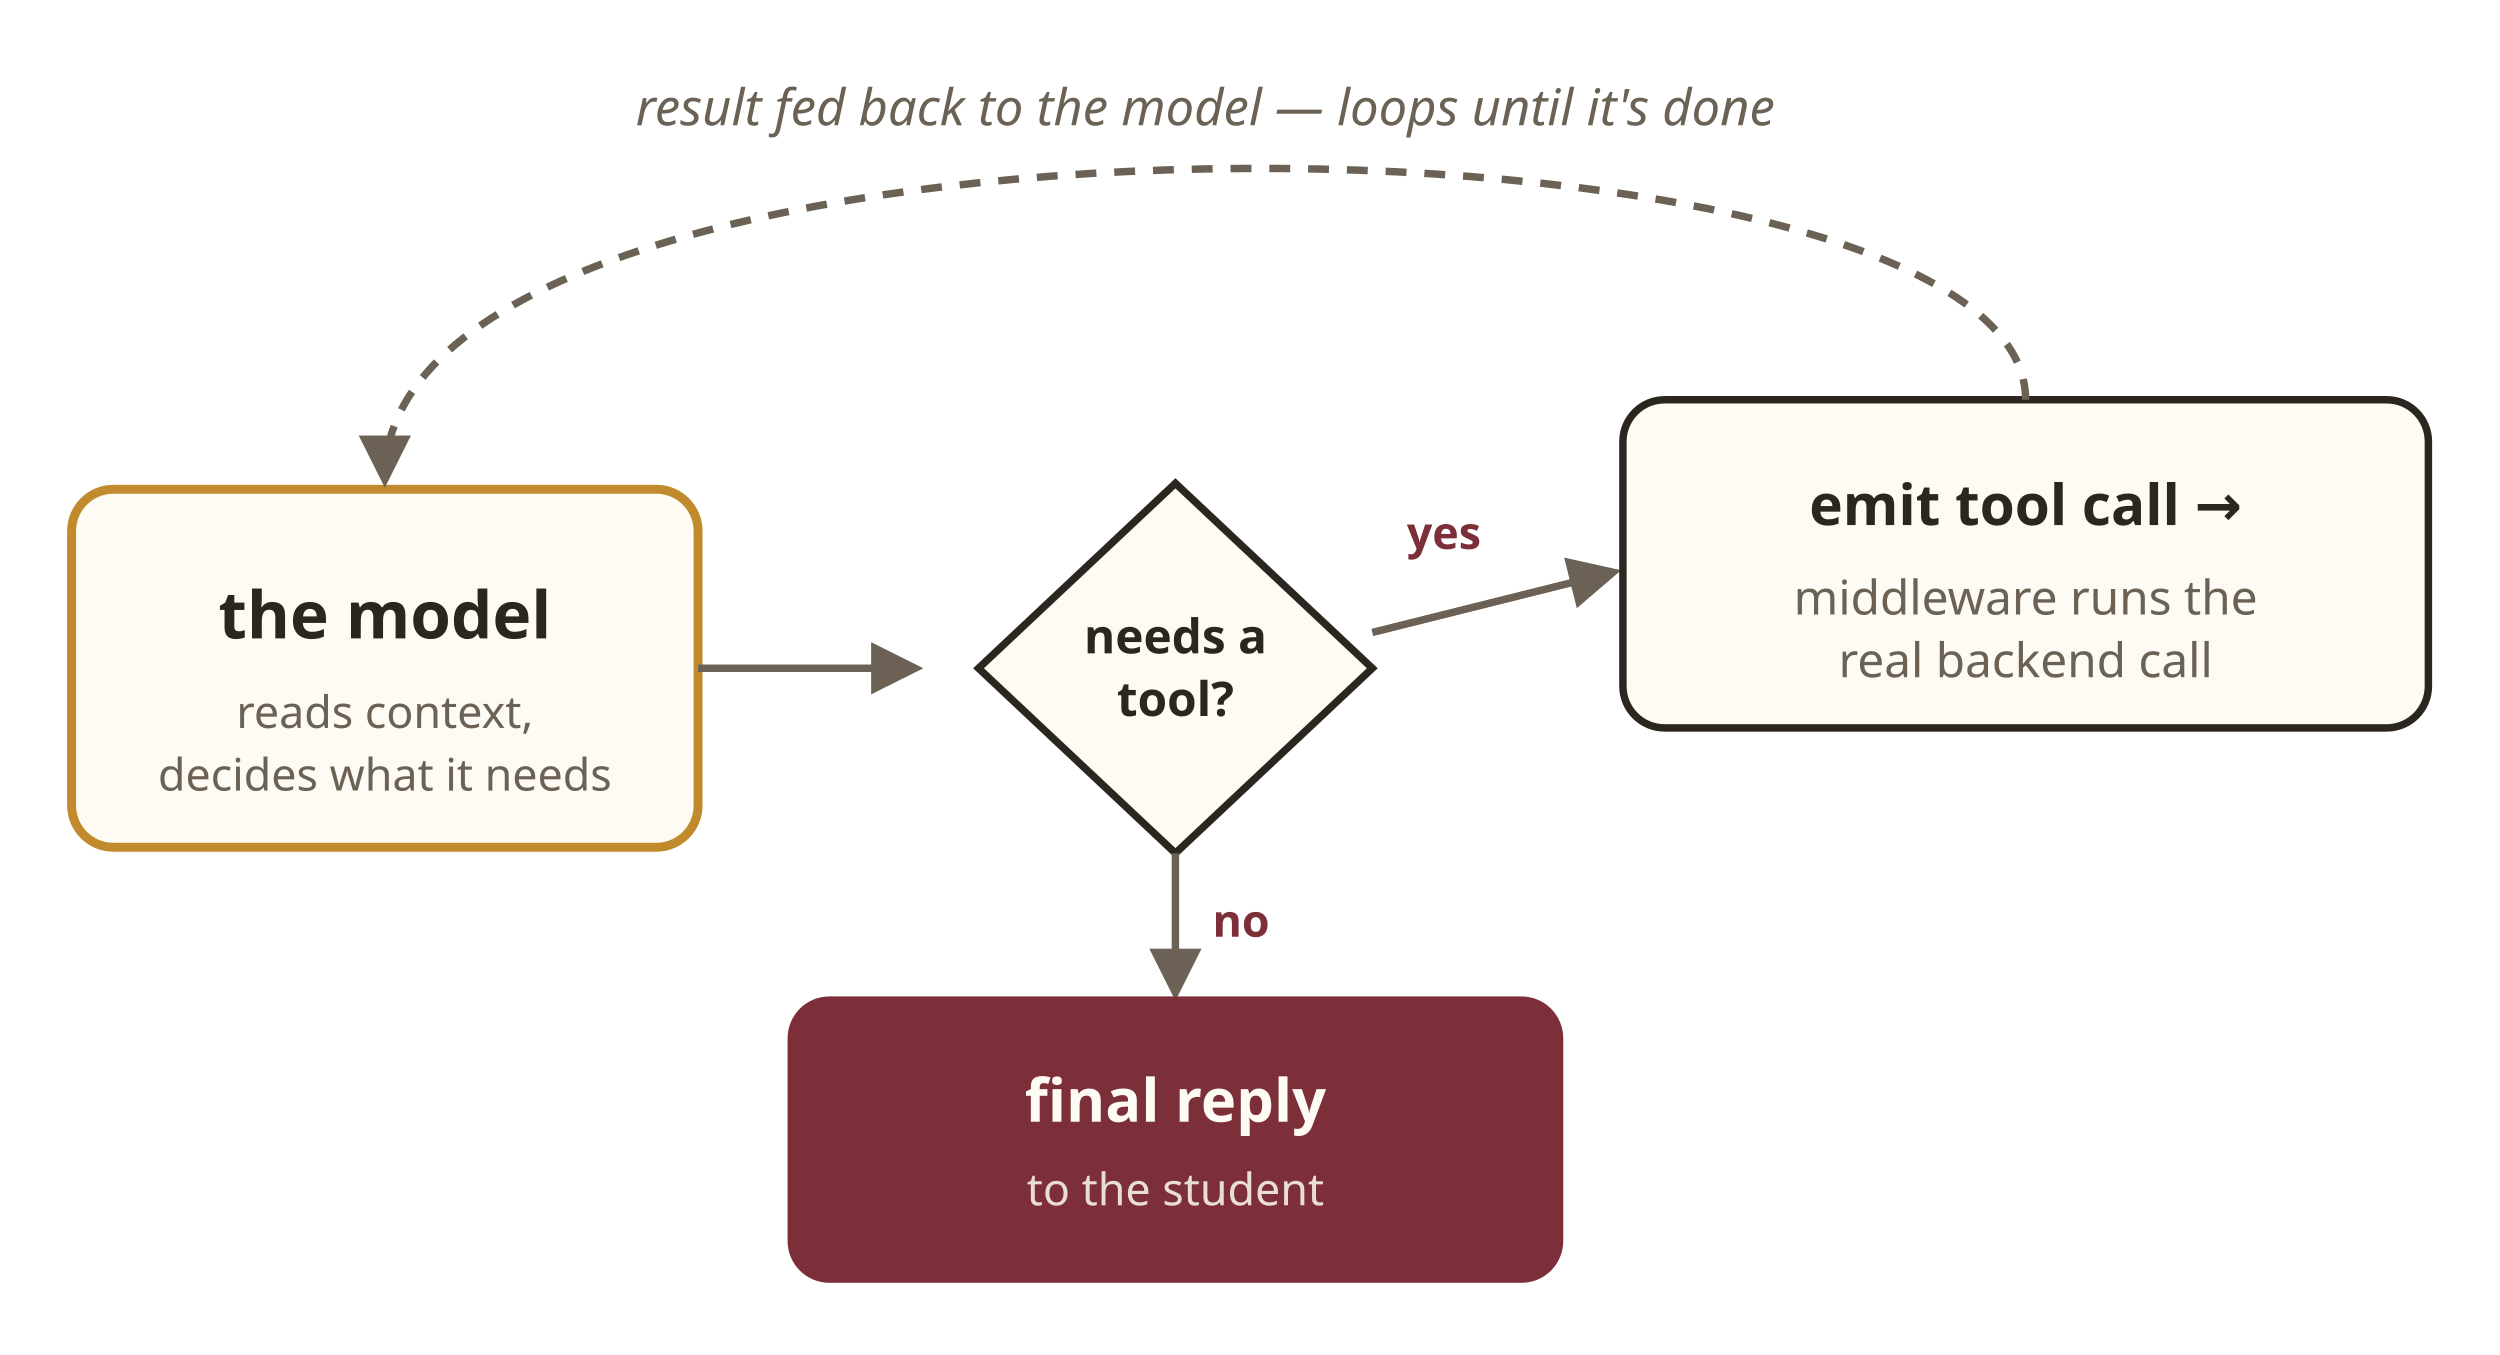
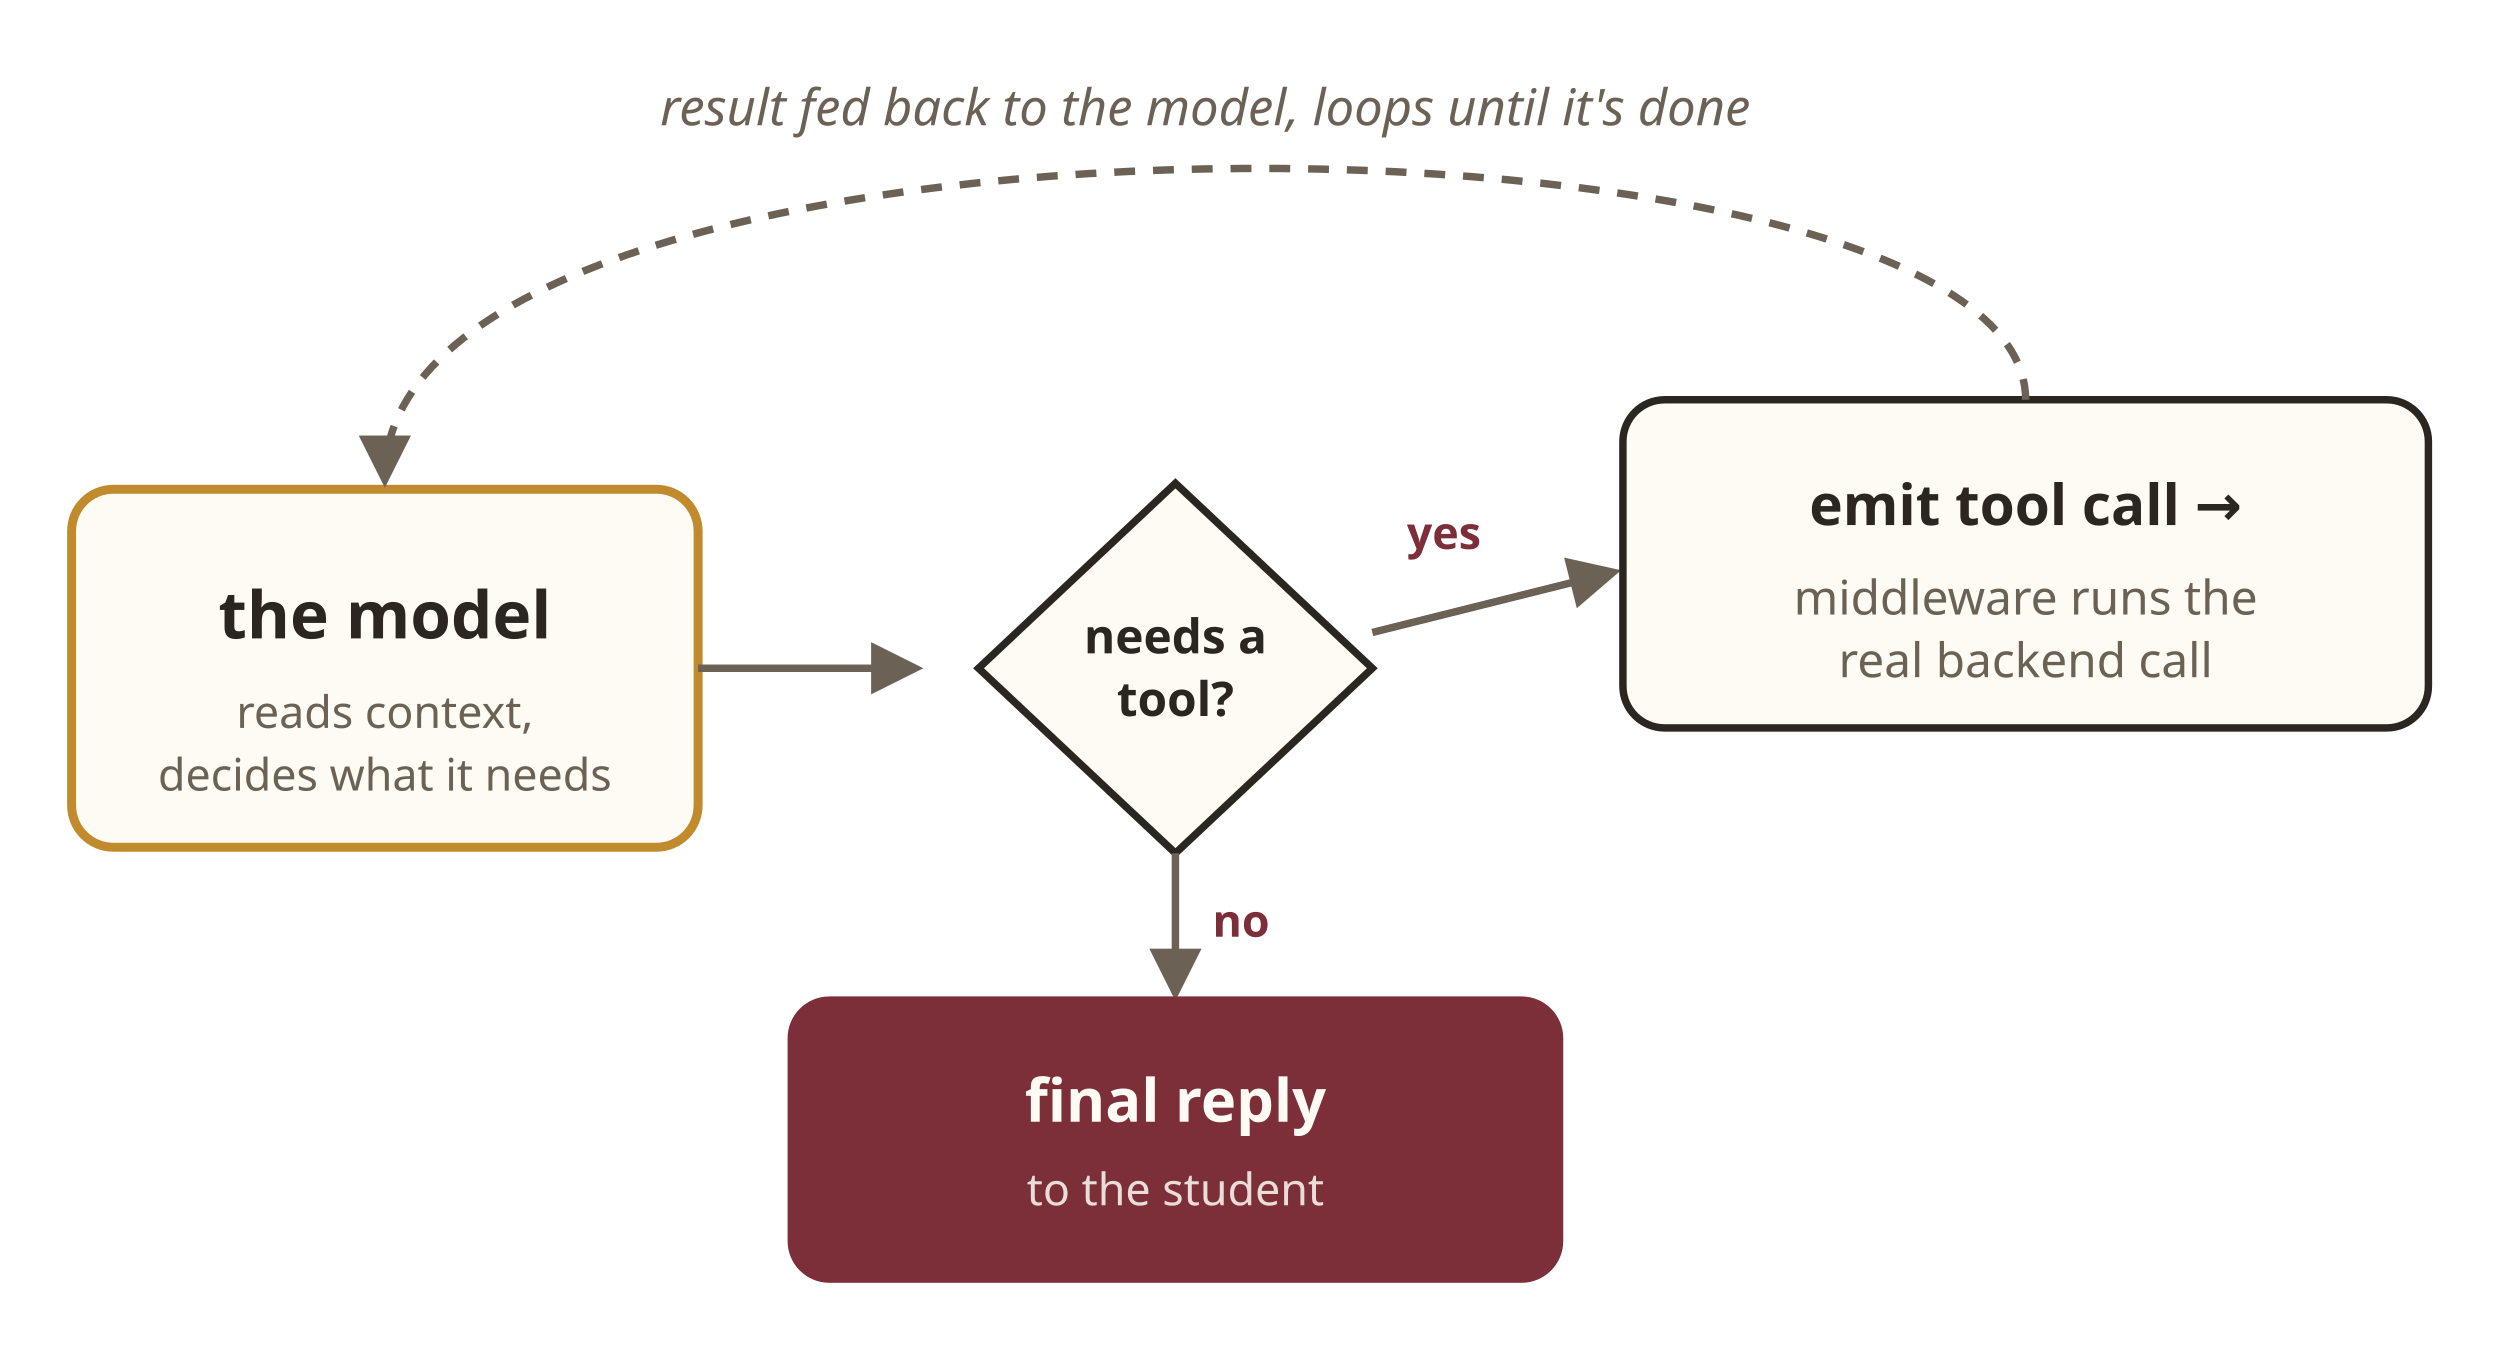
<svg xmlns="http://www.w3.org/2000/svg" viewBox="16 16 838 454" font-family="Poppins, ui-sans-serif, system-ui, sans-serif">
  <defs>
    <marker id="tl-arrow" viewBox="0 0 10 10" refX="8" refY="5" markerWidth="7" markerHeight="7" orient="auto-start-reverse">
      <path d="M0 0 L10 5 L0 10 z" fill="#6b6255" />
    </marker>
  </defs>
  <rect x="40" y="180" width="210" height="120" rx="14" fill="#fdfbf3" stroke="#c08a2d" stroke-width="3" />
  <text x="145" y="230" text-anchor="middle" font-size="22" font-weight="600" fill="#2c2620">the model</text>
  <text x="145" y="260" text-anchor="middle" font-size="15" fill="#6b6255">reads context,</text>
  <text x="145" y="281" text-anchor="middle" font-size="15" fill="#6b6255">decides what it needs</text>
  <line x1="250" y1="240" x2="322" y2="240" stroke="#6b6255" stroke-width="2.5" marker-end="url(#tl-arrow)" />
  <polygon points="410,178 476,240 410,302 344,240" fill="#fdfbf3" stroke="#2c2620" stroke-width="2.5" />
  <text x="410" y="235" text-anchor="middle" font-size="16" font-weight="600" fill="#2c2620">needs a</text>
  <text x="410" y="256" text-anchor="middle" font-size="16" font-weight="600" fill="#2c2620">tool?</text>
  <line x1="476" y1="228" x2="556" y2="208" stroke="#6b6255" stroke-width="2.5" marker-end="url(#tl-arrow)" />
  <text x="500" y="200" text-anchor="middle" font-size="15" font-weight="600" fill="#7c2e39">yes</text>
  <rect x="560" y="150" width="270" height="110" rx="14" fill="#fdfbf3" stroke="#2c2620" stroke-width="2.5" />
  <text x="695" y="192" text-anchor="middle" font-size="19" font-weight="600" fill="#2c2620">emit tool call →</text>
  <text x="695" y="222" text-anchor="middle" font-size="16" fill="#6b6255">middleware runs the</text>
  <text x="695" y="243" text-anchor="middle" font-size="16" fill="#6b6255">real backend call</text>
  <path d="M 695 150 C 695 45, 145 40, 145 176" fill="none" stroke="#6b6255" stroke-width="2.5" stroke-dasharray="7 6" marker-end="url(#tl-arrow)" />
-   <text x="420" y="58" text-anchor="middle" font-size="17" font-style="italic" fill="#6b6255">result fed back to the model — loops until it's done</text>
+   <text x="420" y="58" text-anchor="middle" font-size="17" font-style="italic" fill="#6b6255">result fed back to the model, loops until it's done</text>
  <line x1="410" y1="302" x2="410" y2="348" stroke="#6b6255" stroke-width="2.5" marker-end="url(#tl-arrow)" />
  <text x="432" y="330" text-anchor="middle" font-size="15" font-weight="600" fill="#7c2e39">no</text>
  <rect x="280" y="350" width="260" height="96" rx="14" fill="#7c2e39" />
  <text x="410" y="392" text-anchor="middle" font-size="20" font-weight="600" fill="#fdfbf3">final reply</text>
  <text x="410" y="420" text-anchor="middle" font-size="15" fill="#fdfbf3" opacity="0.85">to the student</text>
</svg>
